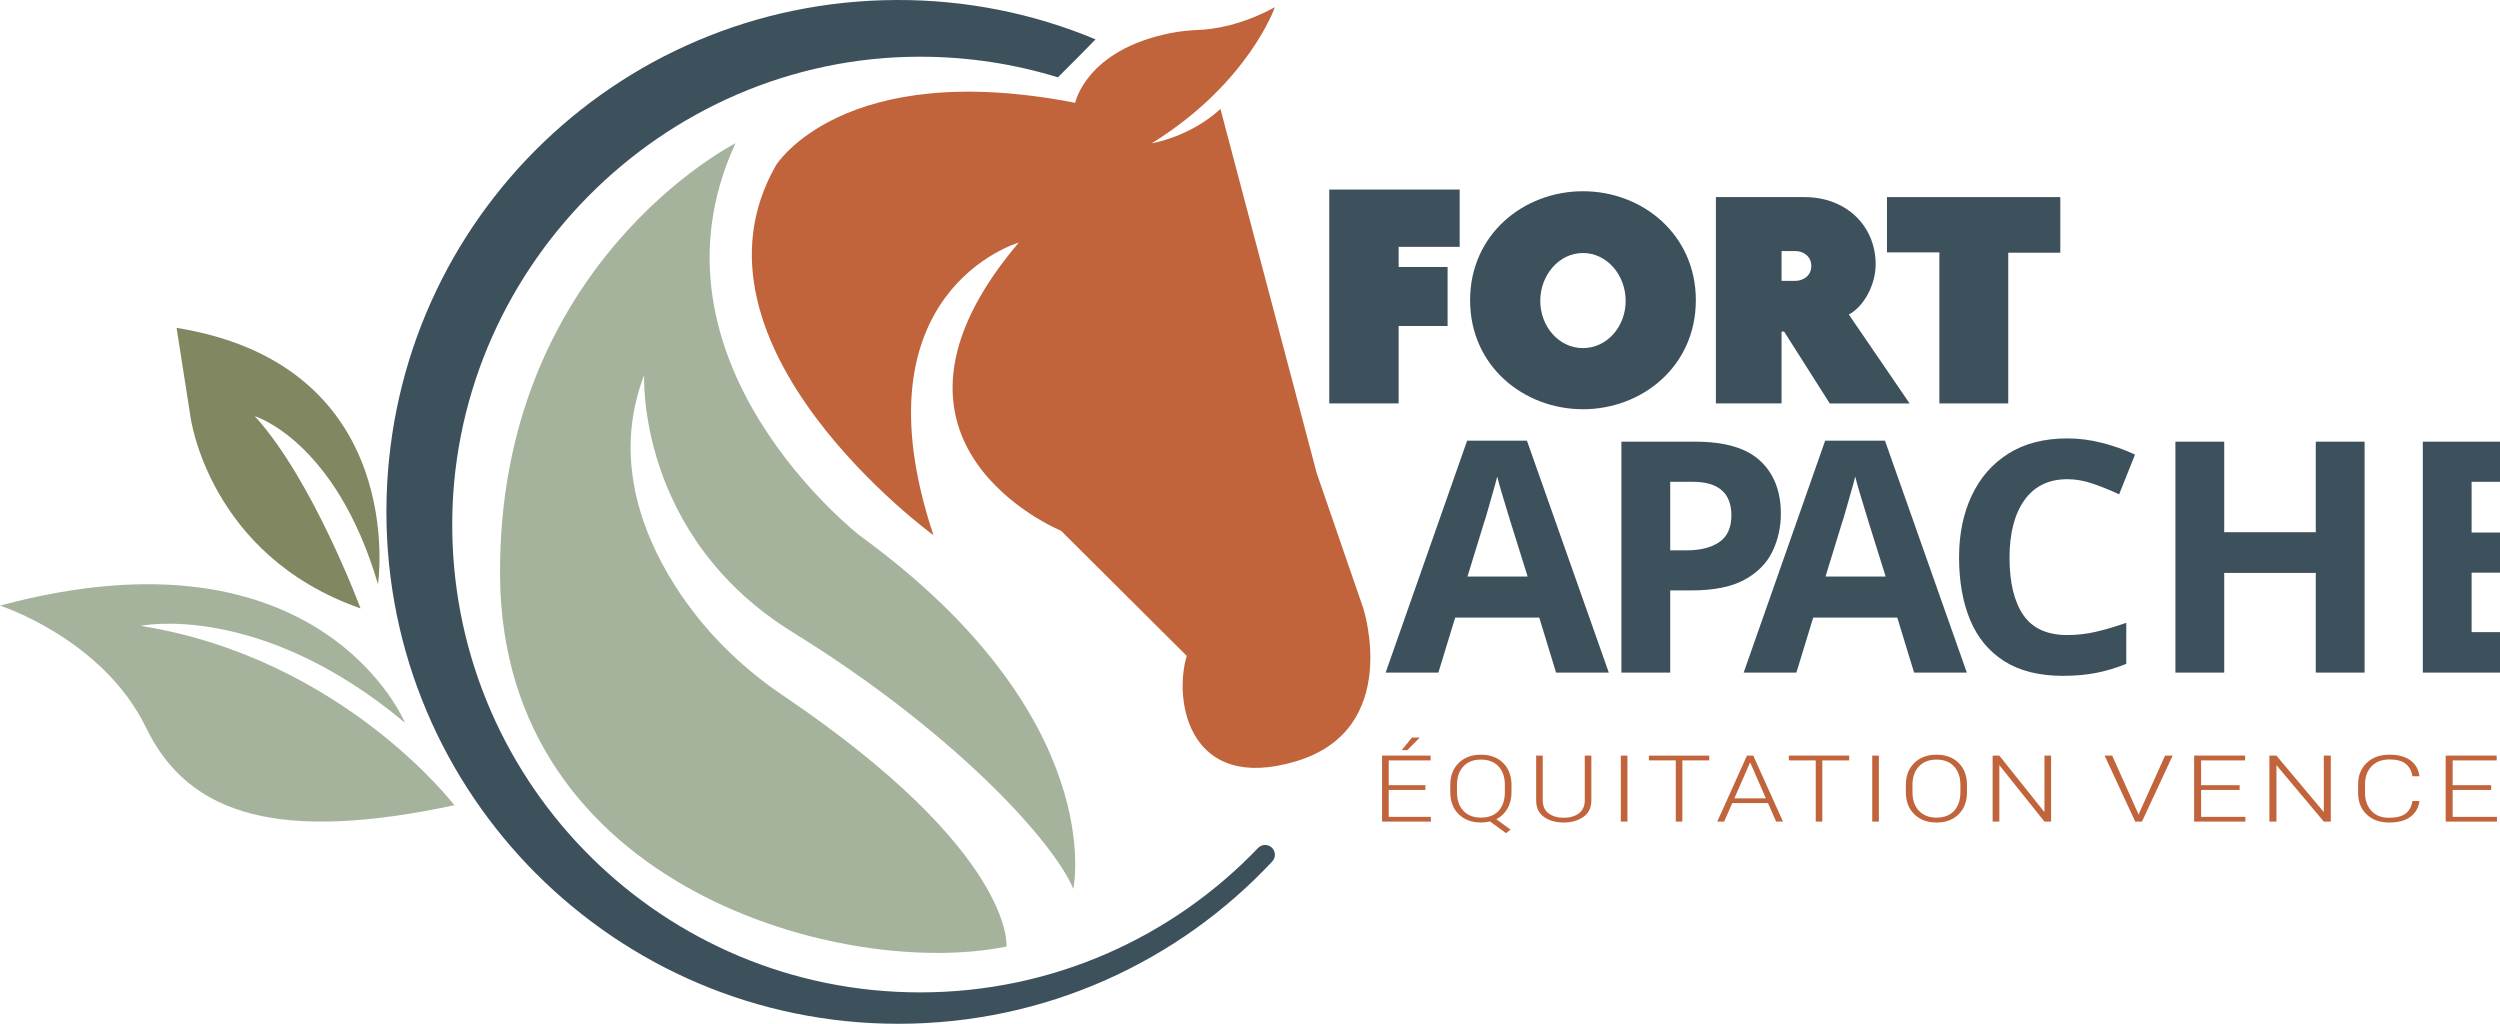
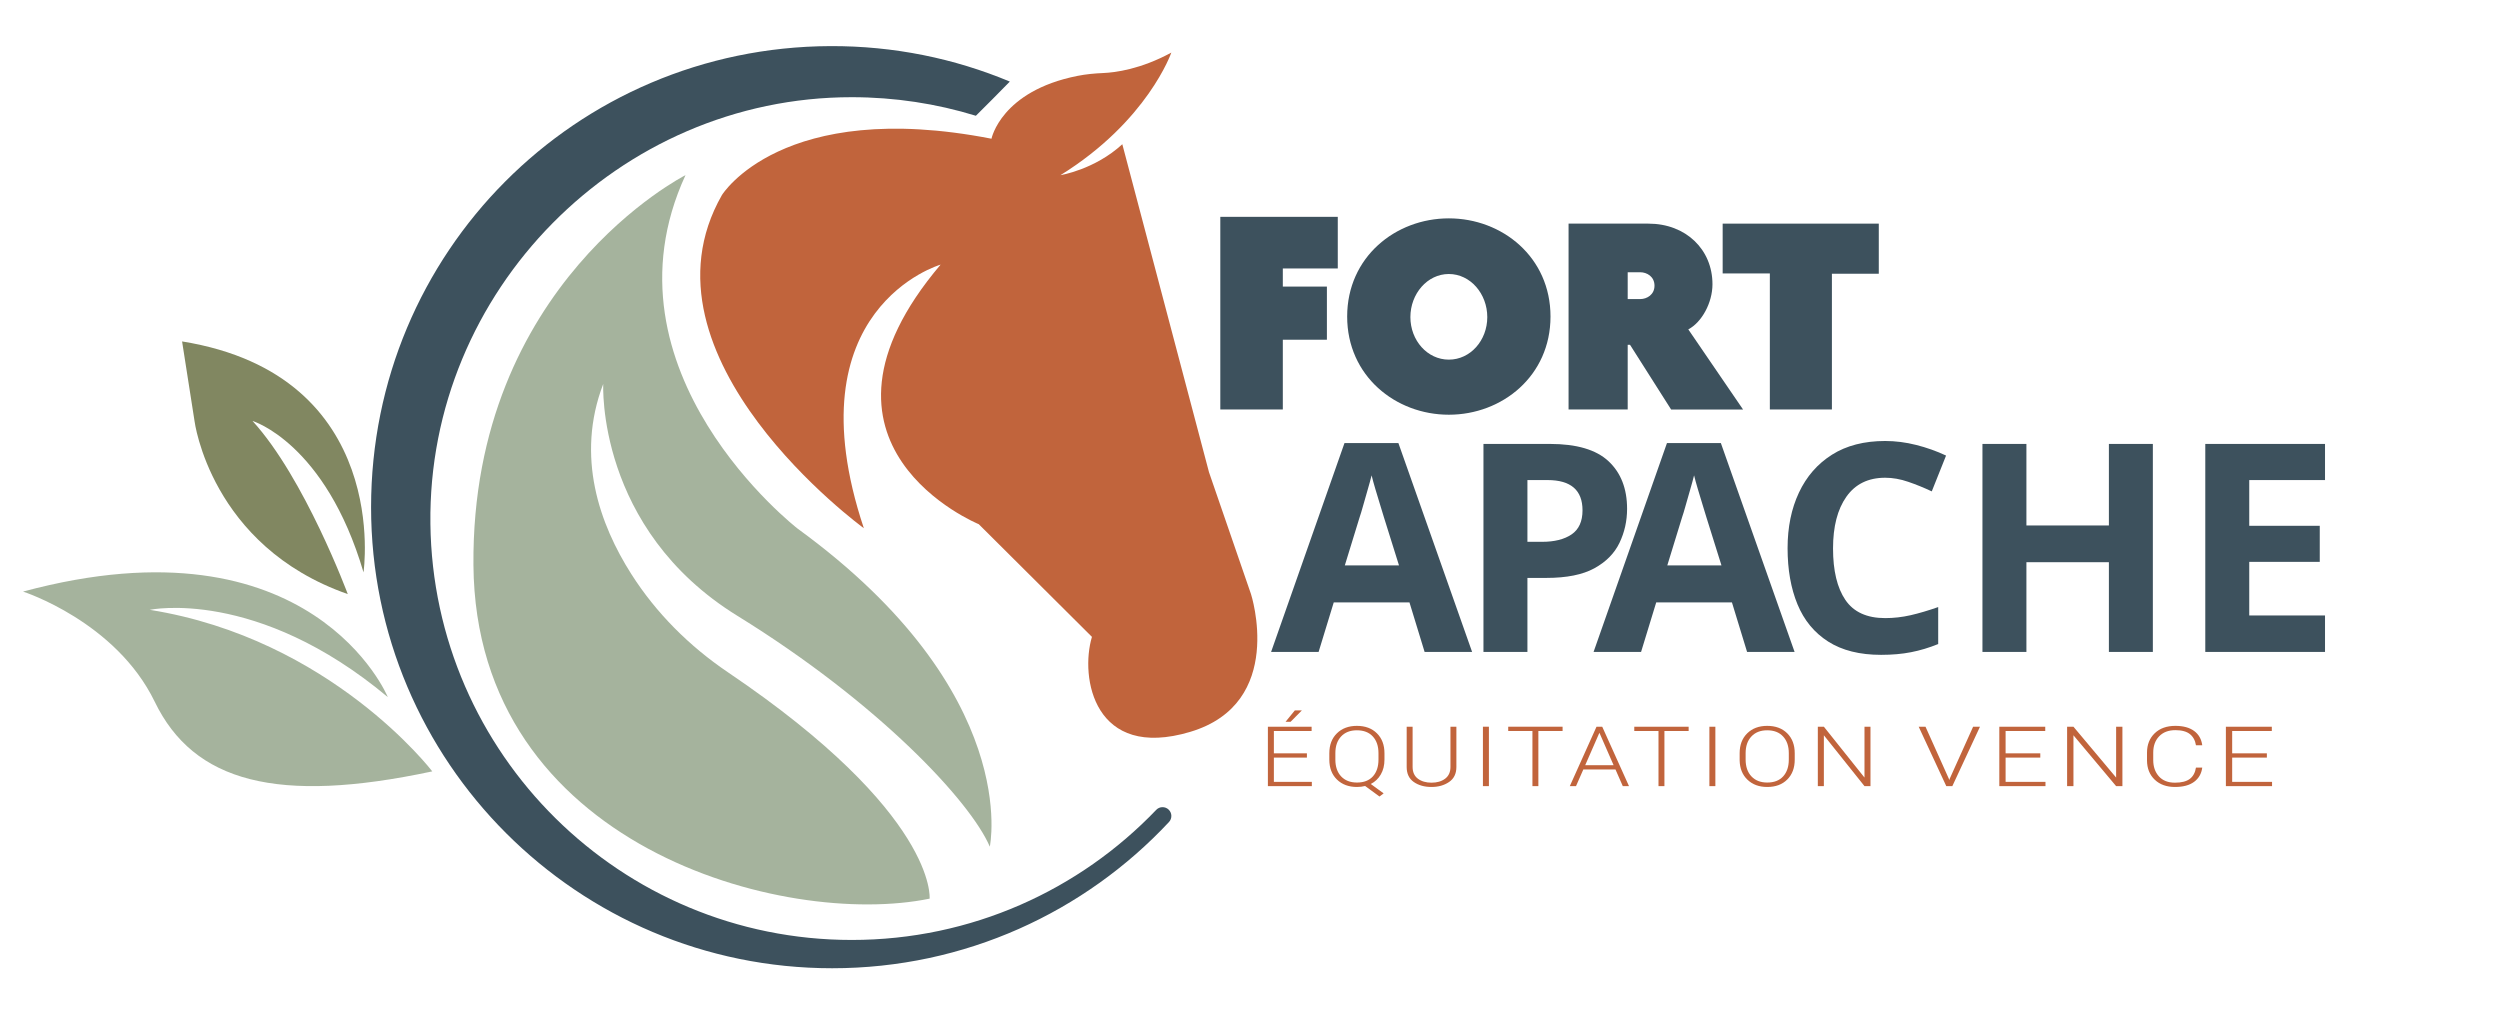
- <svg xmlns="http://www.w3.org/2000/svg" id="Calque_1" data-name="Calque 1" viewBox="0 0 755.48 309.38">
+ <svg xmlns="http://www.w3.org/2000/svg" overflow="visible" id="Calque_1" data-name="Calque 1" viewBox="-7.73 -15.47 838.76 340.32">
  <defs>
    <style>
      .cls-1 {
        letter-spacing: .08em;
      }

      .cls-1, .cls-2, .cls-3 {
        fill: #c1643c;
      }

      .cls-1, .cls-3 {
        font-family: Roboto-Light, Roboto;
        font-size: 28.04px;
        font-weight: 300;
      }

      .cls-4 {
        fill: #818761;
      }

      .cls-5 {
        fill: #a5b39d;
      }

      .cls-6 {
        letter-spacing: -.09em;
      }

      .cls-7 {
        letter-spacing: -.03em;
      }

      .cls-8 {
        font-family: Agenda-Black, Agenda;
        font-size: 97.73px;
        font-weight: 800;
      }

      .cls-8, .cls-9 {
        fill: #3d515d;
      }

      .cls-10 {
        letter-spacing: .08em;
      }

      .cls-11 {
        letter-spacing: .06em;
      }

      .cls-12 {
        letter-spacing: .01em;
      }

      .cls-13 {
        letter-spacing: .04em;
      }
    </style>
  </defs>
  <g>
    <path class="cls-9" d="M422.66,74.6v6.08h14.79v17.83h-14.79v23.4h-20.97V57.28h39.41v17.32h-18.44Z" />
    <path class="cls-9" d="M478.36,123.67c-17.88,0-34.11-13-34.11-32.94s16.22-32.94,34.11-32.94,34.11,13,34.11,32.94-16.22,32.94-34.11,32.94ZM478.36,76.46c-7.23,0-12.9,6.65-12.9,14.46s5.67,14.27,12.9,14.27,12.9-6.45,12.9-14.27-5.67-14.46-12.9-14.46Z" />
    <path class="cls-9" d="M552.93,121.91l-13.78-21.7h-.78v21.7h-19.84v-62.35h26.78c12.61,0,21.5,8.7,21.5,20.33,0,6.25-3.62,12.8-8.11,15.15l18.37,26.88h-24.14ZM542.57,75.88h-4.2v8.99h4.2c2.25,0,4.79-1.47,4.79-4.5s-2.54-4.5-4.79-4.5Z" />
    <path class="cls-9" d="M606.88,76.37v45.54h-20.82v-45.64h-15.83v-16.71h52.38v16.81h-15.74Z" />
  </g>
  <text class="cls-8" transform="translate(418.73 203.25)">
    <tspan x="0" y="0">A</tspan>
    <tspan class="cls-6" x="62.45" y="0">P</tspan>
    <tspan class="cls-7" x="108.19" y="0">A</tspan>
    <tspan x="167.61" y="0">CHE</tspan>
  </text>
  <text class="cls-3" transform="translate(414.64 248.28) scale(1.19 1)">
    <tspan class="cls-10" x="0" y="0">ÉQU</tspan>
    <tspan class="cls-11" x="60.25" y="0">I</tspan>
    <tspan class="cls-13" x="69.57" y="0">T</tspan>
    <tspan class="cls-12" x="87.23" y="0">A</tspan>
    <tspan class="cls-10" x="105.11" y="0">TION </tspan>
  </text>
  <text class="cls-1" transform="translate(635.45 248.28) scale(1.25 1)">
    <tspan x="0" y="0">VENCE</tspan>
  </text>
  <g>
    <path class="cls-9" d="M384.34,256.14c-1.17-1.1-3.03-1.07-4.14.09-25.74,26.9-62,43.66-102.17,43.66-77.49,0-140.41-62.34-141.36-139.6-.96-78.16,63.19-143.15,141.36-143.15,14.5,0,28.48,2.18,41.65,6.23,3.2-3.18,7.74-7.71,11.39-11.47C312.53,4.15,292.16-.09,270.79,0,185.38.37,116.77,69.28,116.77,154.69c0,85.44,69.26,154.69,154.7,154.69,44.58,0,84.77-18.86,112.99-49.05,1.12-1.2,1.07-3.07-.13-4.19h0Z" />
    <path class="cls-5" d="M122.38,218.4S97,156.88,0,183.01c0,0,31.13,10.01,44.19,36.97,13.06,26.96,41.13,34.46,93.11,23.35,0,0-33.91-44.47-94.78-54.2,0,0,35.76-7.6,79.86,29.28Z" />
    <path class="cls-4" d="M114.23,176.55s9.73-66.08-60.87-77.47l4.17,26.68s5.28,41.97,51.42,58.09c0,0-14.45-38.91-31.96-58.09,0,0,24.46,7.36,37.24,50.79Z" />
    <path class="cls-5" d="M324.35,268.61s11.12-51.7-64.48-106.73c0,0-68-52.62-37.61-118.59,0,0-71.89,36.32-71.15,130.82.74,94.5,104.5,121.92,153.05,111.92,0,0,2.74-28.38-67.67-75.95-12.91-8.73-24.09-19.85-32.45-33.01-10.54-16.58-18.73-39.28-9.38-63.74,0,0-2.42,48.55,45.02,77.82,47.43,29.28,78.19,62.26,84.68,77.45Z" />
    <path class="cls-2" d="M282.1,161.75s-78.75-57.3-47.62-111.78c0,0,20.05-32.61,90.44-18.9,0,0,3.18-15.98,28.85-21.08,2.86-.57,5.77-.84,8.69-.96,3.94-.17,12.47-1.24,22.8-6.86,0,0-7.93,22.98-37.2,41.13,0,0,11.49-1.85,20.75-10.38l29.09,110.06,14.08,40.86s11.86,36.59-20.38,46.23c-32.24,9.64-37.06-18.16-32.98-31.87l-37.97-37.8s-64.31-26.31-12.8-87.09c0,0-50.4,14.55-25.76,88.43Z" />
  </g>
</svg>
